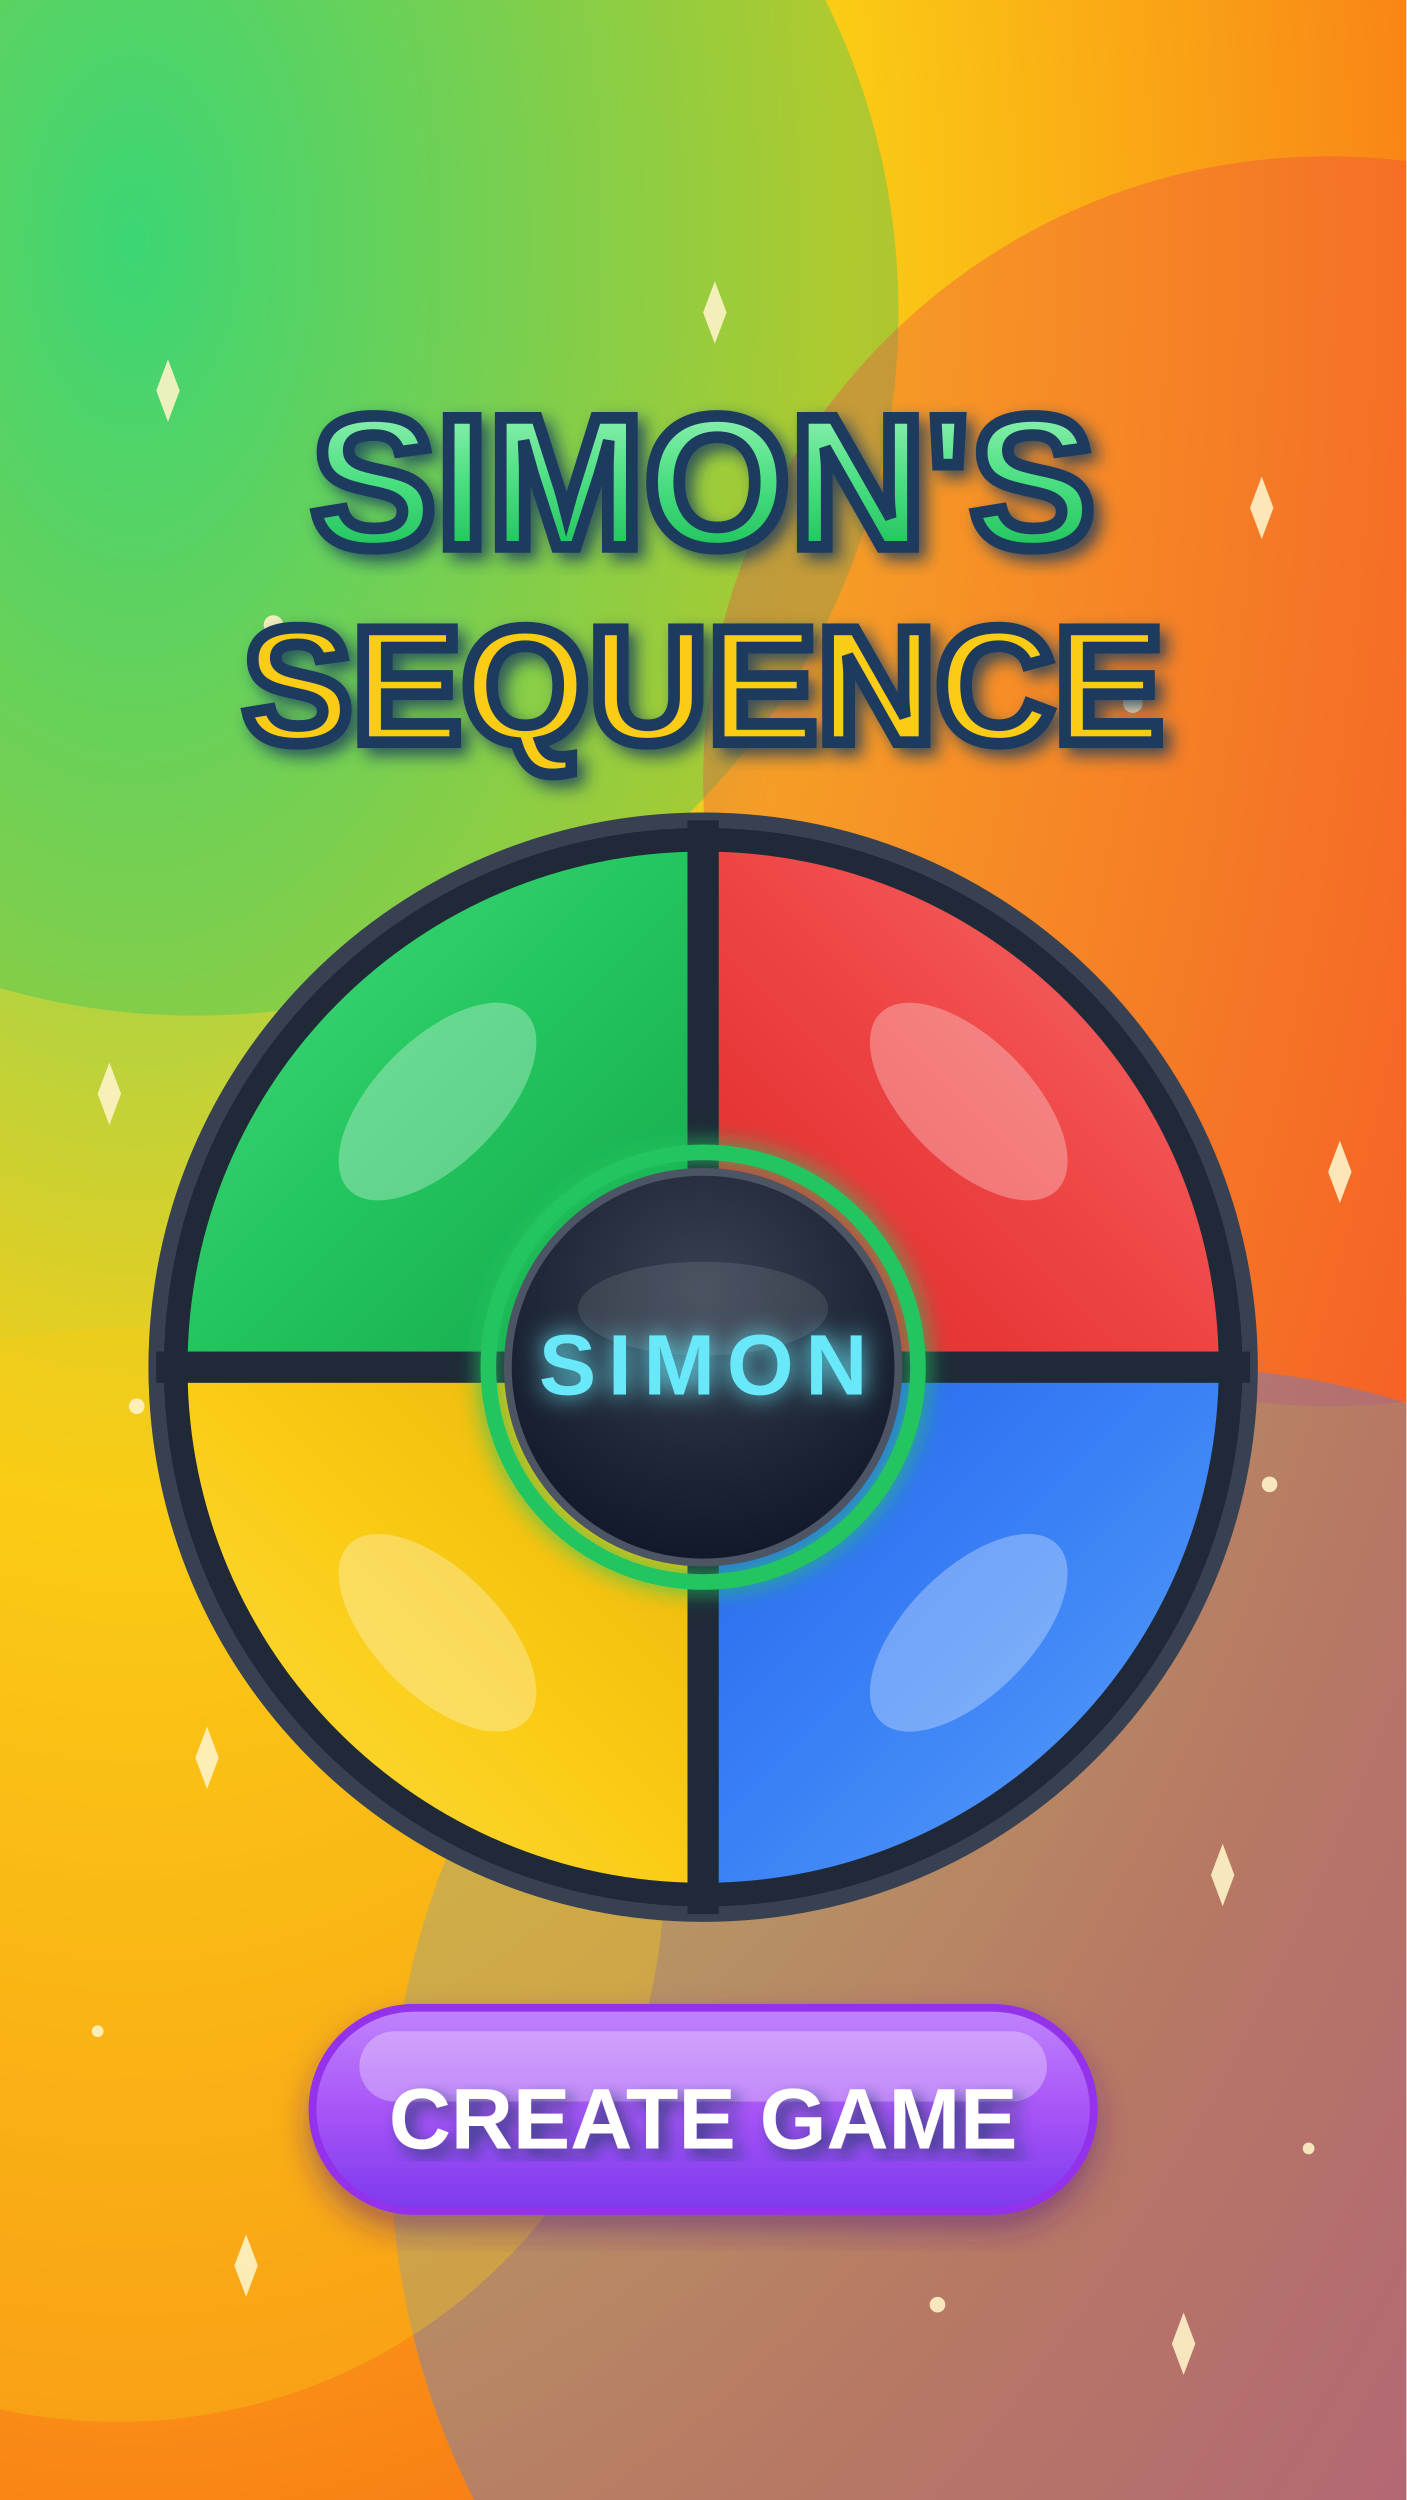
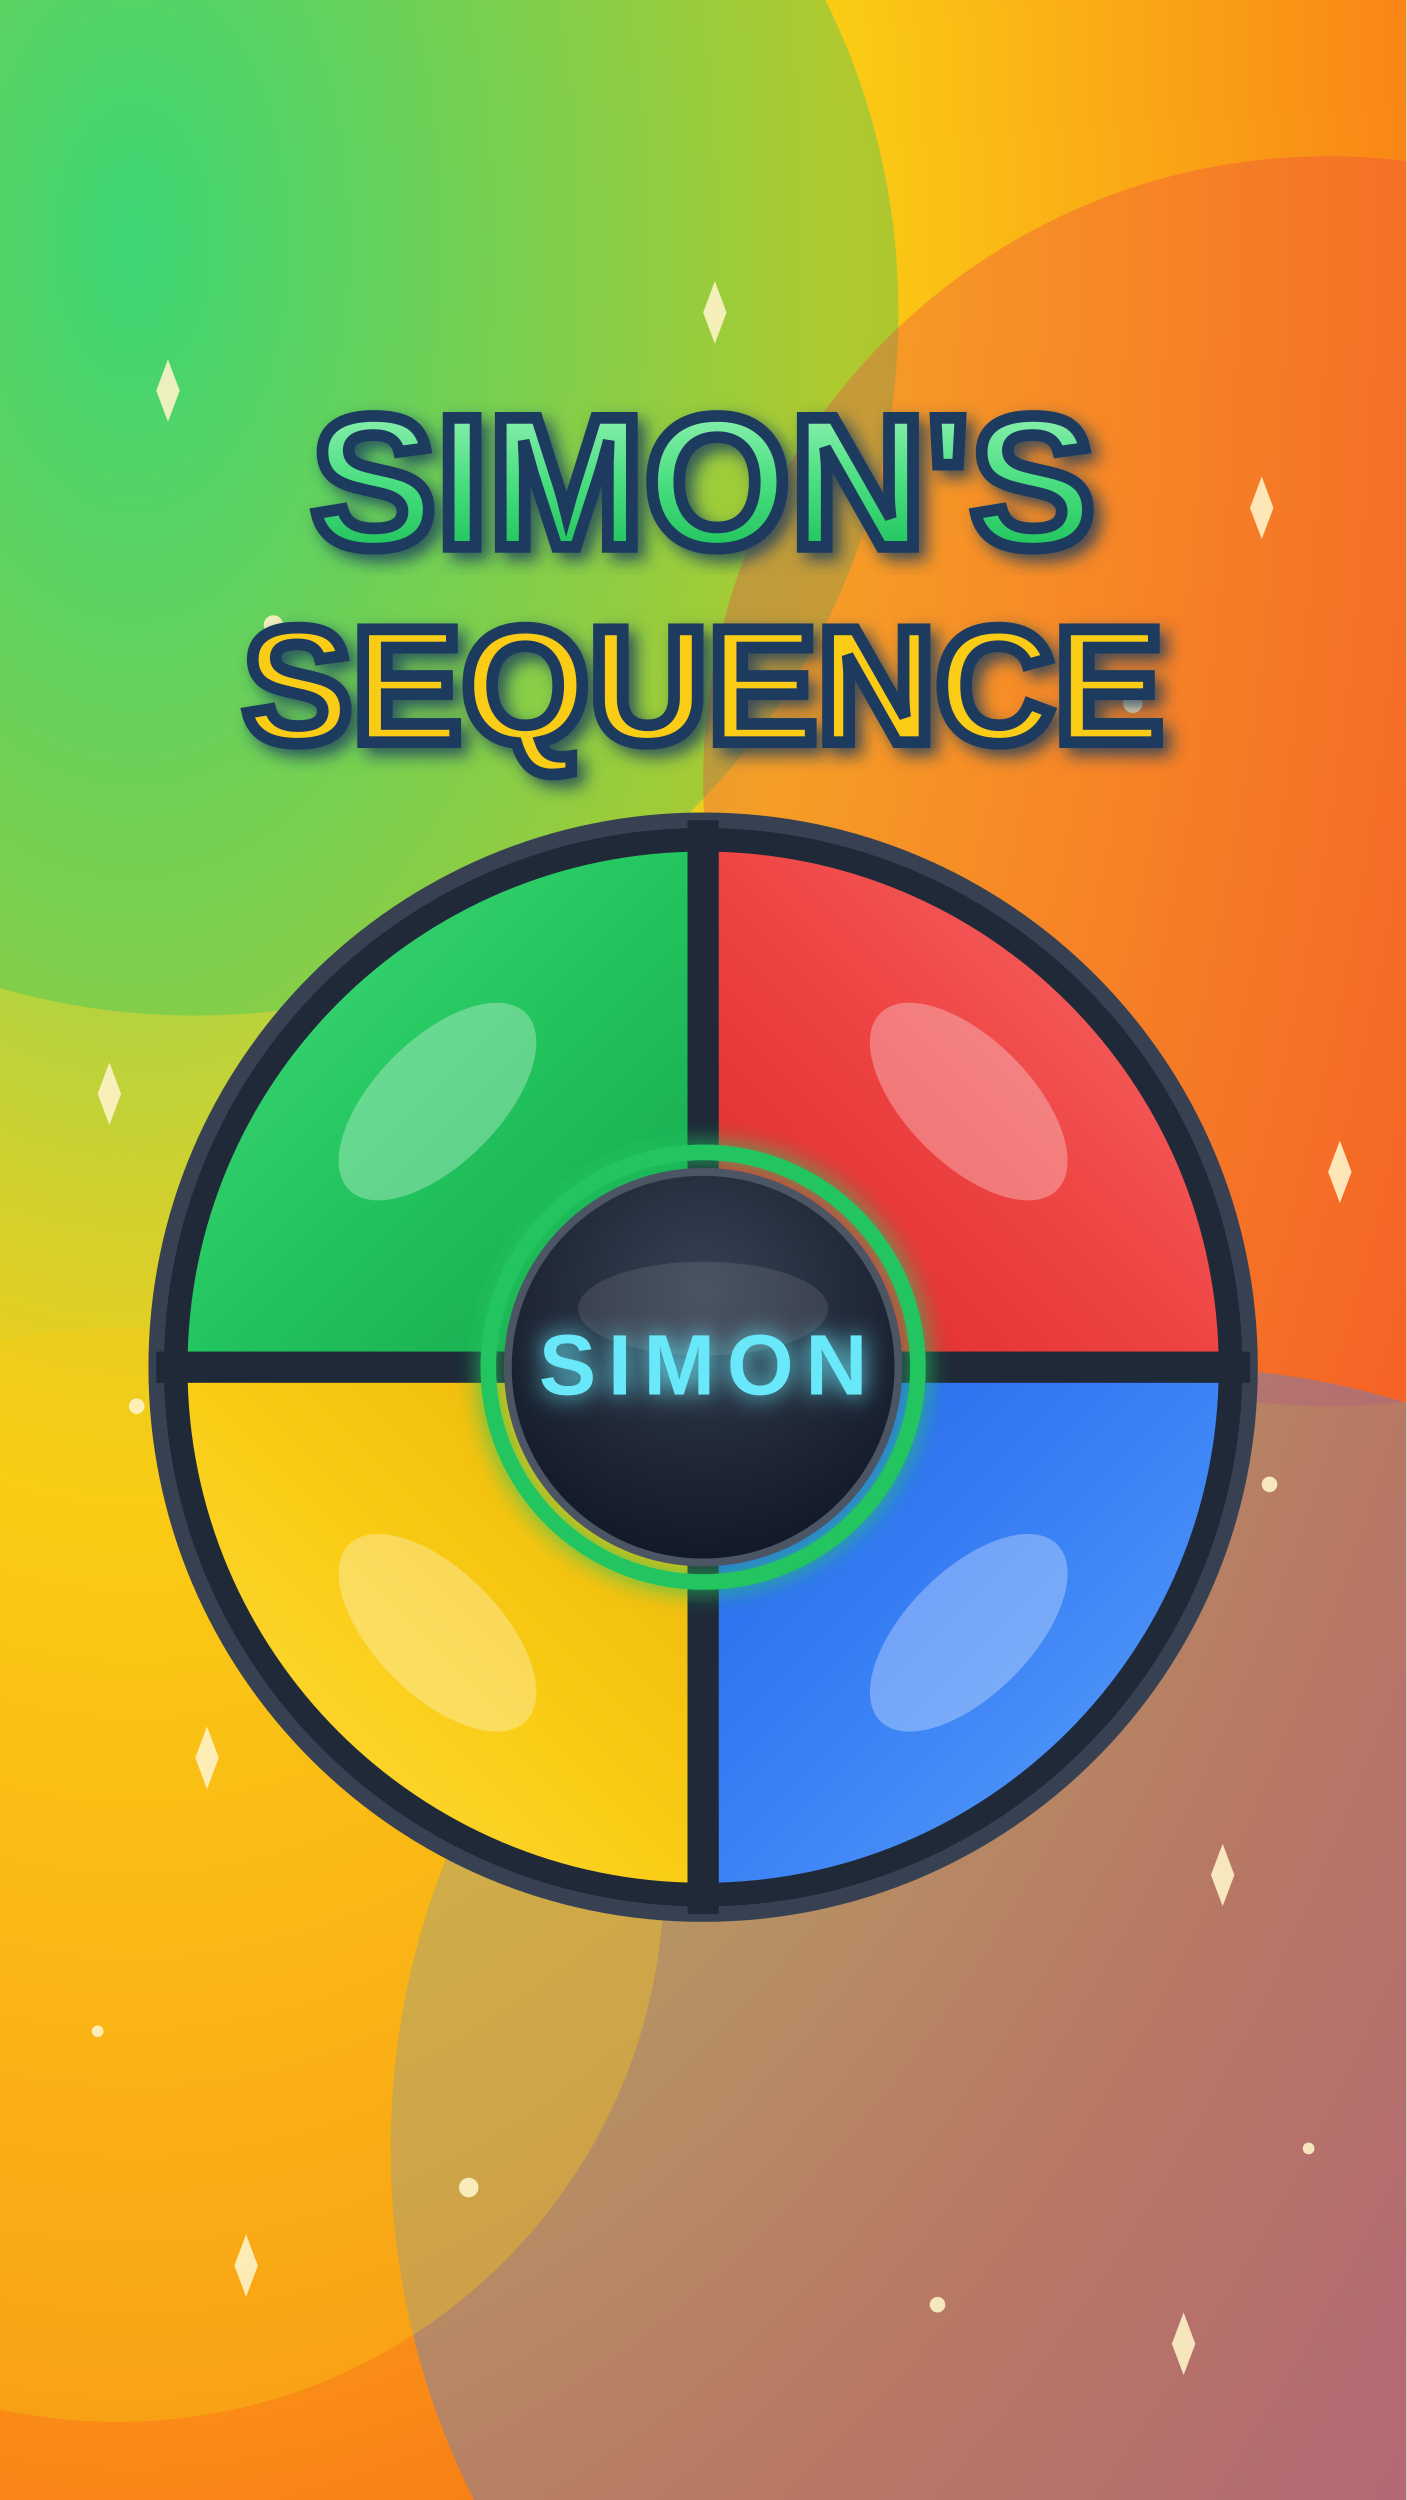
<svg xmlns="http://www.w3.org/2000/svg" viewBox="0 0 360 640" preserveAspectRatio="xMidYMid slice" width="100%" height="100%">
  <defs>
    <radialGradient id="bgGradient" cx="30%" cy="30%" r="100%">
      <stop offset="0%" stop-color="#4ade80" />
      <stop offset="25%" stop-color="#facc15" />
      <stop offset="50%" stop-color="#f97316" />
      <stop offset="75%" stop-color="#ef4444" />
      <stop offset="100%" stop-color="#3b82f6" />
    </radialGradient>
    <linearGradient id="greenGrad" x1="0%" y1="0%" x2="100%" y2="100%">
      <stop offset="0%" stop-color="#4ade80" />
      <stop offset="50%" stop-color="#22c55e" />
      <stop offset="100%" stop-color="#16a34a" />
    </linearGradient>
    <linearGradient id="redGrad" x1="100%" y1="0%" x2="0%" y2="100%">
      <stop offset="0%" stop-color="#f87171" />
      <stop offset="50%" stop-color="#ef4444" />
      <stop offset="100%" stop-color="#dc2626" />
    </linearGradient>
    <linearGradient id="yellowGrad" x1="0%" y1="100%" x2="100%" y2="0%">
      <stop offset="0%" stop-color="#fde047" />
      <stop offset="50%" stop-color="#facc15" />
      <stop offset="100%" stop-color="#eab308" />
    </linearGradient>
    <linearGradient id="blueGrad" x1="100%" y1="100%" x2="0%" y2="0%">
      <stop offset="0%" stop-color="#60a5fa" />
      <stop offset="50%" stop-color="#3b82f6" />
      <stop offset="100%" stop-color="#2563eb" />
    </linearGradient>
    <radialGradient id="centerGrad" cx="50%" cy="30%" r="70%">
      <stop offset="0%" stop-color="#374151" />
      <stop offset="100%" stop-color="#111827" />
    </radialGradient>
-     <linearGradient id="buttonGrad" x1="0%" y1="0%" x2="0%" y2="100%">
-       <stop offset="0%" stop-color="#c084fc" />
-       <stop offset="50%" stop-color="#a855f7" />
-       <stop offset="100%" stop-color="#7c3aed" />
-     </linearGradient>
    <linearGradient id="titleGrad" x1="0%" y1="0%" x2="0%" y2="100%">
      <stop offset="0%" stop-color="#86efac" />
      <stop offset="50%" stop-color="#4ade80" />
      <stop offset="100%" stop-color="#22c55e" />
    </linearGradient>
    <filter id="glow" x="-50%" y="-50%" width="200%" height="200%">
      <feGaussianBlur stdDeviation="3" result="coloredBlur" />
      <feMerge>
        <feMergeNode in="coloredBlur" />
        <feMergeNode in="SourceGraphic" />
      </feMerge>
    </filter>
    <filter id="textShadow" x="-20%" y="-20%" width="140%" height="140%">
      <feDropShadow dx="2" dy="2" stdDeviation="2" flood-color="#1e3a5f" flood-opacity="0.8" />
-     </filter>
-     <filter id="buttonShadow" x="-20%" y="-20%" width="140%" height="140%">
-       <feDropShadow dx="0" dy="4" stdDeviation="4" flood-color="#581c87" flood-opacity="0.5" />
    </filter>
  </defs>
  <rect x="-50%" y="-50%" width="200%" height="200%" fill="url(#bgGradient)" />
  <ellipse cx="50" cy="80" rx="180" ry="180" fill="#22c55e" opacity="0.35" />
  <ellipse cx="340" cy="200" rx="160" ry="160" fill="#ef4444" opacity="0.35" />
  <ellipse cx="300" cy="550" rx="200" ry="200" fill="#3b82f6" opacity="0.35" />
  <ellipse cx="30" cy="480" rx="140" ry="140" fill="#facc15" opacity="0.35" />
  <ellipse cx="180" cy="320" rx="100" ry="100" fill="#f97316" opacity="0.2" />
  <g fill="#fef3c7" opacity="0.9">
    <polygon points="40,100 43,92 46,100 43,108" />
    <polygon points="320,130 323,122 326,130 323,138" />
    <polygon points="340,300 343,292 346,300 343,308" />
    <polygon points="25,280 28,272 31,280 28,288" />
    <polygon points="50,450 53,442 56,450 53,458" />
    <polygon points="310,480 313,472 316,480 313,488" />
    <polygon points="60,580 63,572 66,580 63,588" />
    <polygon points="300,600 303,592 306,600 303,608" />
    <polygon points="180,80 183,72 186,80 183,88" />
    <circle cx="70" cy="160" r="2.5" />
    <circle cx="290" cy="180" r="2.5" />
    <circle cx="35" cy="360" r="2" />
    <circle cx="325" cy="380" r="2" />
    <circle cx="120" cy="560" r="2.5" />
    <circle cx="240" cy="590" r="2" />
    <circle cx="335" cy="550" r="1.5" />
    <circle cx="25" cy="520" r="1.5" />
  </g>
  <text x="180" y="140" text-anchor="middle" font-family="Arial Black, Arial, sans-serif" font-size="48" font-weight="900" fill="url(#titleGrad)" stroke="#1e3a5f" stroke-width="3" filter="url(#textShadow)">SIMON'S</text>
  <text x="180" y="190" text-anchor="middle" font-family="Arial Black, Arial, sans-serif" font-size="42" font-weight="900" fill="#facc15" stroke="#1e3a5f" stroke-width="3" filter="url(#textShadow)">SEQUENCE</text>
  <g transform="translate(180, 350)">
    <circle cx="0" cy="0" r="140" fill="#1f2937" stroke="#374151" stroke-width="4" />
    <path d="M0,0 L0,-135 A135,135 0 0,0 -135,0 Z" fill="url(#greenGrad)" stroke="#1f2937" stroke-width="6" />
    <ellipse cx="-68" cy="-68" rx="32" ry="16" fill="white" opacity="0.3" transform="rotate(-45, -68, -68)" />
    <path d="M0,0 L135,0 A135,135 0 0,0 0,-135 Z" fill="url(#redGrad)" stroke="#1f2937" stroke-width="6" />
    <ellipse cx="68" cy="-68" rx="32" ry="16" fill="white" opacity="0.3" transform="rotate(45, 68, -68)" />
    <path d="M0,0 L-135,0 A135,135 0 0,0 0,135 Z" fill="url(#yellowGrad)" stroke="#1f2937" stroke-width="6" />
    <ellipse cx="-68" cy="68" rx="32" ry="16" fill="white" opacity="0.3" transform="rotate(45, -68, 68)" />
    <path d="M0,0 L0,135 A135,135 0 0,0 135,0 Z" fill="url(#blueGrad)" stroke="#1f2937" stroke-width="6" />
    <ellipse cx="68" cy="68" rx="32" ry="16" fill="white" opacity="0.3" transform="rotate(-45, 68, 68)" />
    <line x1="-140" y1="0" x2="140" y2="0" stroke="#1f2937" stroke-width="8" />
    <line x1="0" y1="-140" x2="0" y2="140" stroke="#1f2937" stroke-width="8" />
    <circle cx="0" cy="0" r="55" fill="none" stroke="#22c55e" stroke-width="4" filter="url(#glow)" />
    <circle cx="0" cy="0" r="50" fill="url(#centerGrad)" stroke="#4b5563" stroke-width="2" />
    <ellipse cx="0" cy="-15" rx="32" ry="12" fill="white" opacity="0.1" />
    <text x="0" y="7" text-anchor="middle" font-family="Arial, sans-serif" font-size="22" font-weight="bold" fill="#67e8f9" filter="url(#glow)" letter-spacing="3">SIMON</text>
  </g>
-   <g transform="translate(180, 540)" filter="url(#buttonShadow)">
-     <rect x="-100" y="-26" width="200" height="52" rx="26" ry="26" fill="url(#buttonGrad)" stroke="#9333ea" stroke-width="2" />
-     <rect x="-88" y="-20" width="176" height="18" rx="9" ry="9" fill="white" opacity="0.3" />
-     <text x="0" y="10" text-anchor="middle" font-family="Arial Black, Arial, sans-serif" font-size="22" font-weight="900" fill="white" filter="url(#textShadow)">CREATE GAME</text>
-   </g>
</svg>
